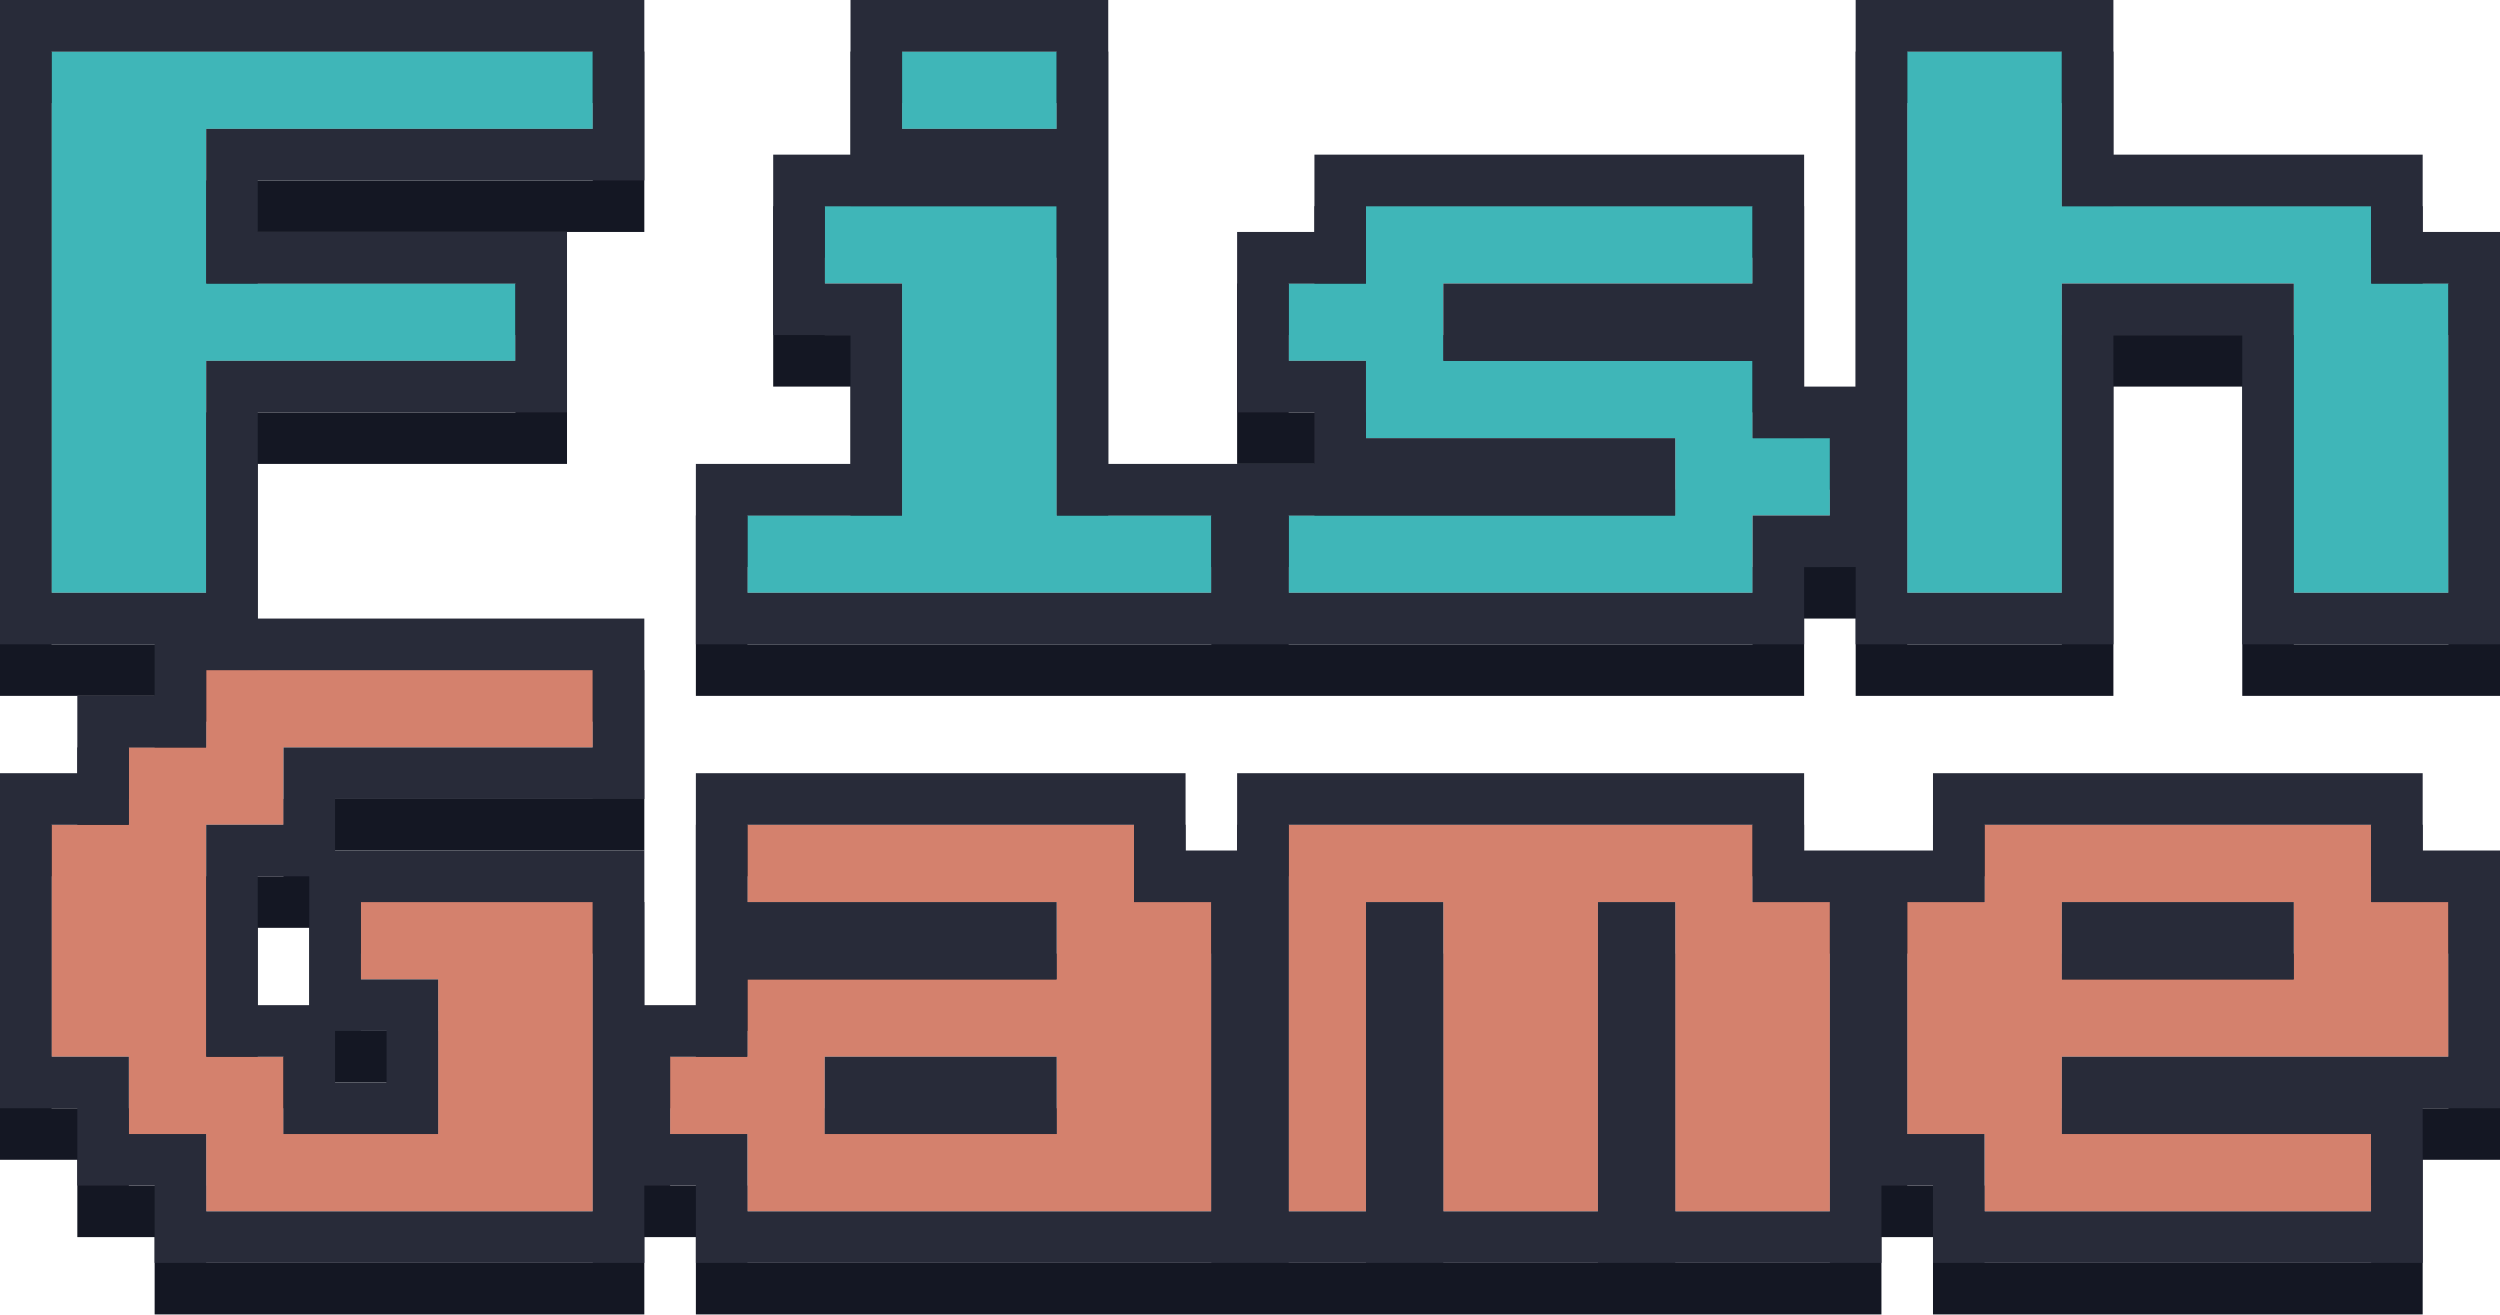
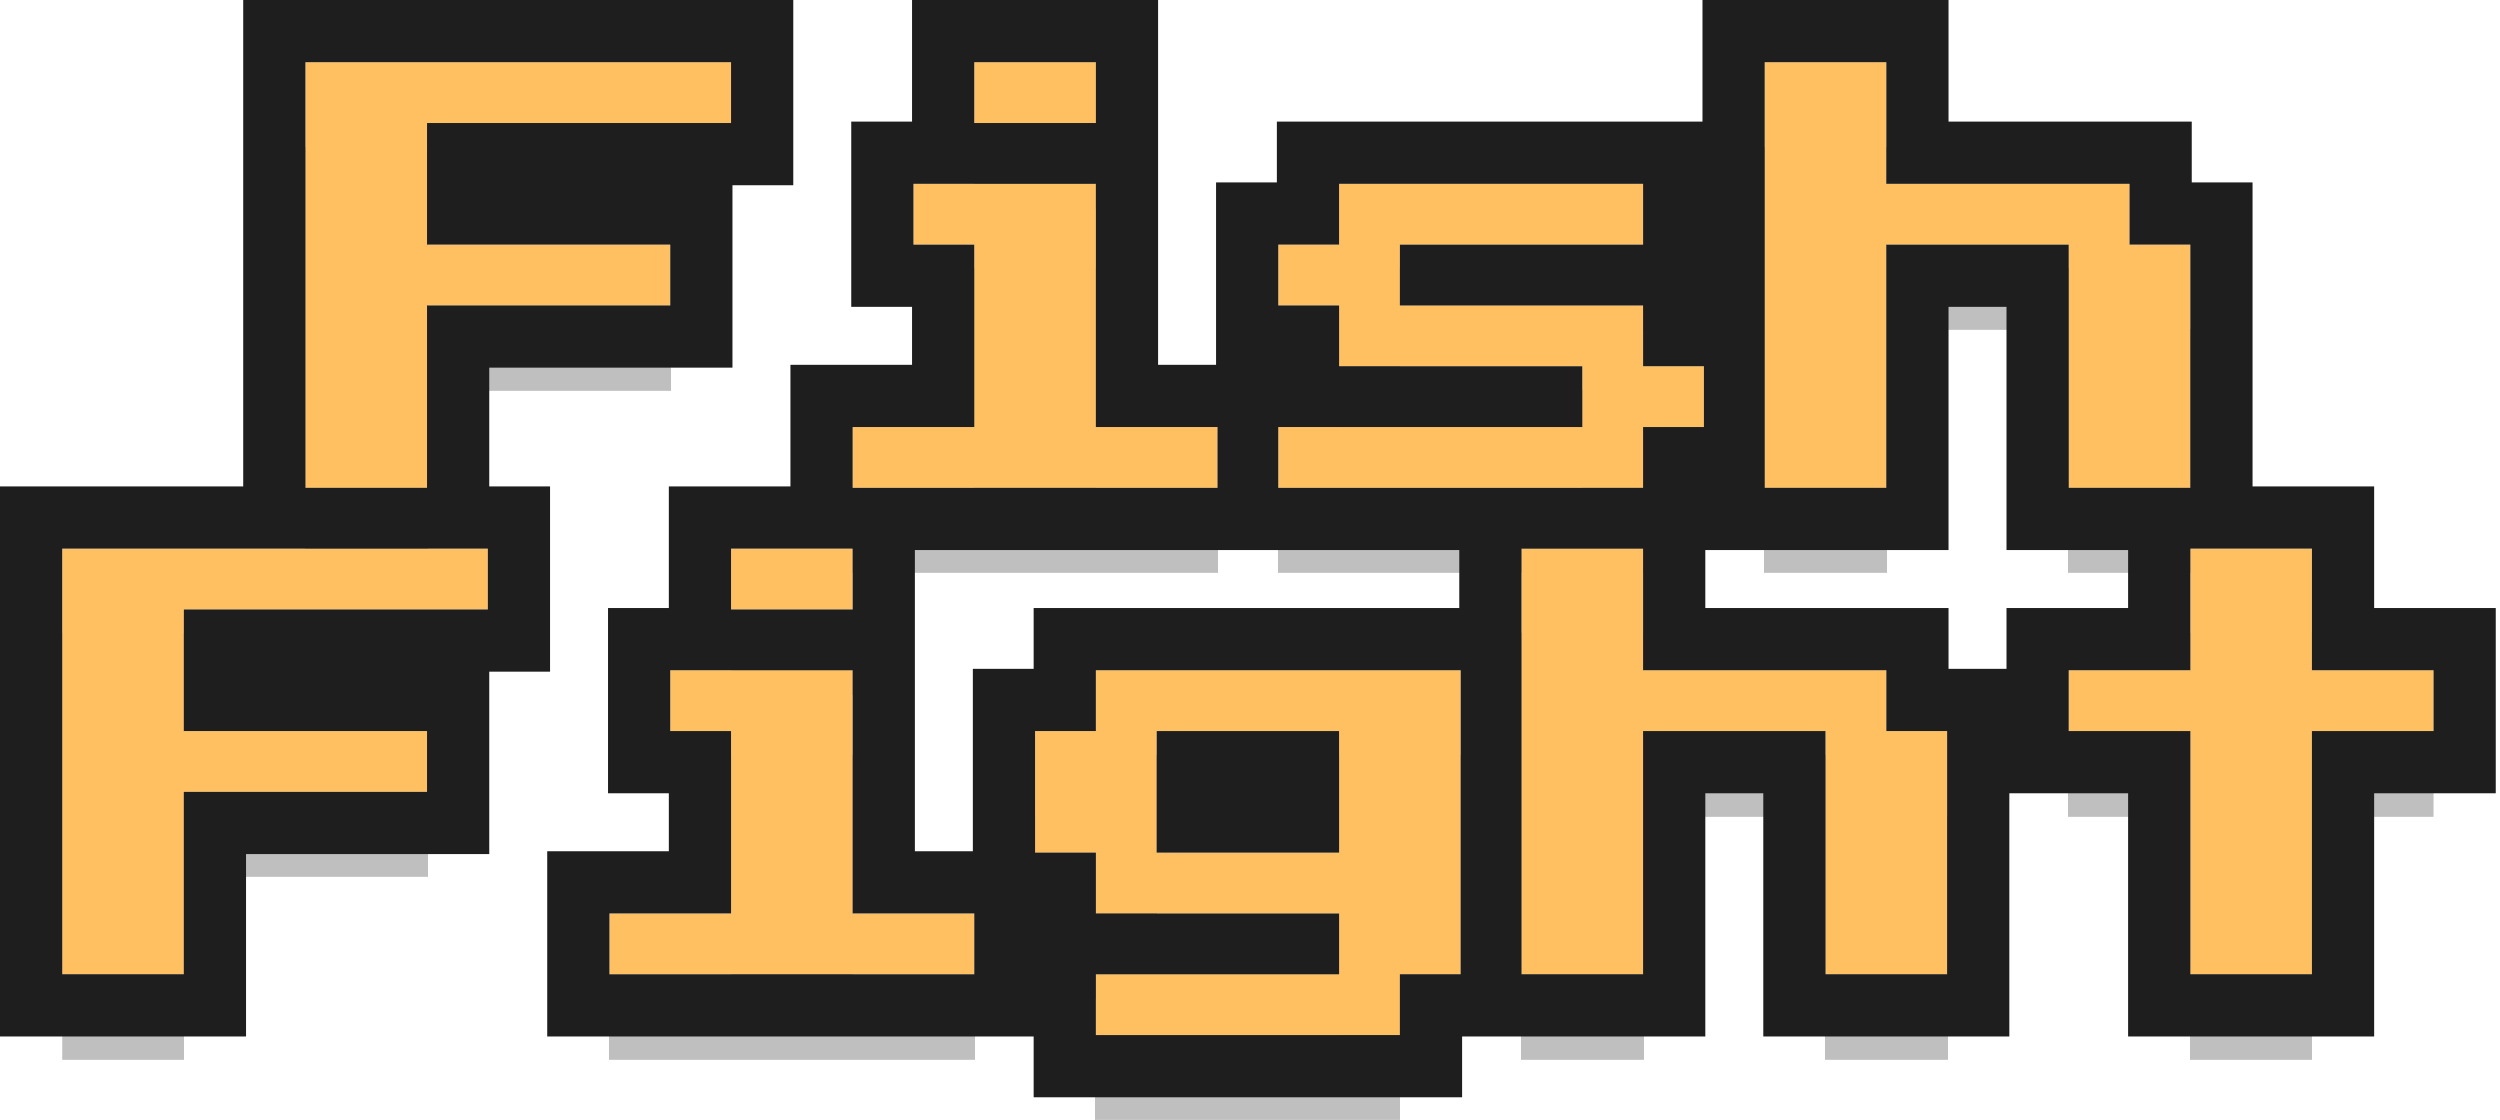
- <svg xmlns="http://www.w3.org/2000/svg" width="388" height="204" viewBox="0 0 388 204" fill="none">
-   <path fill-rule="evenodd" clip-rule="evenodd" d="M0 108V8H100V36H40V44H88V72H40V104H100V132H52V140H100V164H108V128H184V140H192V128H280V140H300V128H376V140H388V180H376V204H300V192H292V204H108V192H100V204H24V192H12V180H0V128H12V116H24V108H0ZM212 148H224V196H248V148H260V196H284V148H272V136H200V196H212V148ZM320 184V172H380V148H368V136H308V148H296V184H308V196H368V184H320ZM164 148V160H116V172H104V184H116V196H188V148H176V136H116V148H164ZM48 144H40V164H48V144ZM52 168V176H60V168H52ZM68 184H44V172H32V136H44V124H92V112H32V124H20V136H8V172H20V184H32V196H92V148H56V160H68V184ZM32 64H80V52H32V28H92V16H8V100H32V64ZM132 32V8H172V80H204V72H192V44H204V32H280V68H288V8H328V32H376V44H388V108H348V60H328V108H288V96H280V108H108V80H132V60H120V32H132ZM140 88H116V100H188V88H164V40H128V52H140V88ZM320 52H356V100H380V52H368V40H320V16H296V100H320V52ZM224 64V52H272V40H212V52H200V64H212V76H260V88H200V100H272V88H284V76H272V64H224ZM128 172V184H164V172H128ZM320 148V160H356V148H320ZM140 28H164V16H140V28Z" fill="#141723" />
-   <path d="M8 92V8H92V20H32V44H80V56H32V92H8Z" fill="url(#paint0_linear)" />
-   <path d="M140 20V8H164V20H140ZM116 92V80H140V44H128V32H164V80H188V92H116Z" fill="url(#paint1_linear)" />
-   <path d="M200 92V80H260V68H212V56H200V44H212V32H272V44H224V56H272V68H284V80H272V92H200Z" fill="url(#paint2_linear)" />
-   <path d="M296 92V8H320V32H368V44H380V92H356V44H320V92H296Z" fill="url(#paint3_linear)" />
-   <path d="M32 188V176H20V164H8V128H20V116H32V104H92V116H44V128H32V164H44V176H68V152H56V140H92V188H32Z" fill="url(#paint4_linear)" />
-   <path d="M116 188V176H104V164H116V152H164V140H116V128H176V140H188V188H116ZM128 176H164V164H128V176Z" fill="url(#paint5_linear)" />
-   <path d="M200 188V128H272V140H284V188H260V140H248V188H224V140H212V188H200Z" fill="url(#paint6_linear)" />
-   <path d="M308 188V176H296V140H308V128H368V140H380V164H320V176H368V188H308ZM320 152H356V140H320V152Z" fill="url(#paint7_linear)" />
-   <path fill-rule="evenodd" clip-rule="evenodd" d="M0 100V0H100V28H40V36H88V64H40V96H100V124H52V132H100V156H108V120H184V132H192V120H280V132H300V120H376V132H388V172H376V196H300V184H292V196H108V184H100V196H24V184H12V172H0V120H12V108H24V100H0ZM212 140H224V188H248V140H260V188H284V140H272V128H200V188H212V140ZM320 176V164H380V140H368V128H308V140H296V176H308V188H368V176H320ZM164 140V152H116V164H104V176H116V188H188V140H176V128H116V140H164ZM48 136H40V156H48V136ZM52 160V168H60V160H52ZM68 176H44V164H32V128H44V116H92V104H32V116H20V128H8V164H20V176H32V188H92V140H56V152H68V176ZM32 56H80V44H32V20H92V8H8V92H32V56ZM132 24V0H172V72H204V64H192V36H204V24H280V60H288V0H328V24H376V36H388V100H348V52H328V100H288V88H280V100H108V72H132V52H120V24H132ZM140 80H116V92H188V80H164V32H128V44H140V80ZM320 44H356V92H380V44H368V32H320V8H296V92H320V44ZM224 56V44H272V32H212V44H200V56H212V68H260V80H200V92H272V80H284V68H272V56H224ZM128 164V176H164V164H128ZM320 140V152H356V140H320ZM140 20H164V8H140V20Z" fill="#282B39" />
+ <svg xmlns="http://www.w3.org/2000/svg" width="442" height="198" viewBox="0 0 442 198" fill="none">
+   <g filter="url(#filter0_d)">
+     <path d="M54 86.25V11H129.25V21.75H75.5V43.25H118.5V54H75.5V86.25H54Z" fill="#FFC061" />
+     <path d="M172.25 21.75V11H193.75V21.75H172.25ZM150.75 86.25V75.5H172.25V43.25H161.5V32.5H193.75V75.5H215.25V86.25H150.75Z" fill="#FFC061" />
+     <path d="M226 86.25V75.5H279.75V64.75H236.75V54H226V43.25H236.75V32.5H290.5V43.25H247.5V54H290.5V64.75H301.25V75.5H290.5V86.25H226Z" fill="#FFC061" />
+     <path d="M312 86.25V11H333.5V32.5H376.5V43.25H387.25V86.25H365.75V43.25H333.5V86.25H312Z" fill="#FFC061" />
+     <path d="M11 172.25V97H86.25V107.75H32.5V129.25H75.5V140H32.5V172.25H11Z" fill="#FFC061" />
+     <path d="M129.25 107.75V97H150.75V107.75H129.25ZM107.75 172.25V161.5H129.25V129.25H118.5V118.5H150.75V161.5H172.25V172.25H107.75Z" fill="#FFC061" />
+     <path d="M193.75 183V172.25H236.75V161.5H193.75V150.75H183V129.25H193.75V118.5H258.25V172.25H247.5V183H193.75ZM204.5 150.75H236.75V129.25H204.5V150.75Z" fill="#FFC061" />
+     <path d="M269 172.25V97H290.5V118.5H333.5V129.25H344.25V172.25H322.75V129.25H290.5V172.25H269Z" fill="#FFC061" />
+     <path d="M387.25 172.25V129.25H365.75V118.5H387.25V97H408.75V118.5H430.25V129.25H408.75V172.25H387.25Z" fill="#FFC061" />
+   </g>
+   <path fill-rule="evenodd" clip-rule="evenodd" d="M43 86H0V183.25H43.5V151H86.5V118.75H97.25V86H86.5V65H129.5V32.75H140.25V0H43V86ZM54 86.25H75.5V54H118.5V43.25H75.5V21.75H129.25V11H54V86.25ZM86.25 97H11V172.25H32.5V140H75.5V129.25H32.5V107.75H86.25V97ZM161.25 21.5H150.5V54.25H161.25V64.5H139.75V86H118.25V107.5H107.5V140.25H118.25V150.5H96.75V183.25H182.75V194H258.5V183.25H301.5V140.25H311.75V183.25H355.25V140.25H376.25V183.25H419.75V140.25H441.25V107.5H419.75V86H398.25V32.25H387.5V21.5H344.5V0H301V21.5H225.75V32.25H215V64.5H204.75V0H161.25V21.5ZM172.25 21.75H193.75V11H172.25V21.75ZM193.75 32.5H161.5V43.25H172.25V75.5H150.75V86.25H215.25V75.5H193.75V32.5ZM161.75 97.25V150.5H172V118.25H182.75V107.5H258V97.25H161.75ZM290.5 97H269V172.25H290.5V129.25H322.75V172.25H344.25V129.25H333.5V118.5H290.5V97ZM301.5 107.5V97.25H344.5V54.25H354.75V97.25H376.25V107.5H354.75V118.25H344.5V107.5H301.5ZM365.75 118.5V129.25H387.25V172.25H408.75V129.25H430.25V118.5H408.75V97H387.25V118.5H365.75ZM387.25 86.25V43.25H376.5V32.5H333.5V11H312V86.25H333.5V43.25H365.75V86.25H387.25ZM290.5 54H247.5V43.25H290.5V32.5H236.75V43.25H226V54H236.75V64.75H279.75V75.5H226V86.25H290.5V75.5H301.25V64.75H290.5V54ZM193.75 118.5V129.25H183V150.75H193.75V161.5H236.75V172.25H193.75V183H247.5V172.25H258.25V118.5H193.75ZM236.75 129.25H204.5V150.75H236.75V129.25ZM172.25 161.5H150.75V118.5H118.5V129.25H129.25V161.5H107.75V172.25H172.25V161.5ZM129.25 107.75H150.75V97H129.25V107.75Z" fill="#1E1E1E" />
  <defs>
-     <linearGradient id="paint0_linear" x1="200" y1="104" x2="200" y2="99" gradientUnits="userSpaceOnUse">
-       <stop stop-color="#D4816D" />
-       <stop offset="1" stop-color="#3FB6B8" />
-     </linearGradient>
-     <linearGradient id="paint1_linear" x1="200" y1="104" x2="200" y2="99" gradientUnits="userSpaceOnUse">
-       <stop stop-color="#D4816D" />
-       <stop offset="1" stop-color="#3FB6B8" />
-     </linearGradient>
-     <linearGradient id="paint2_linear" x1="200" y1="104" x2="200" y2="99" gradientUnits="userSpaceOnUse">
-       <stop stop-color="#D4816D" />
-       <stop offset="1" stop-color="#3FB6B8" />
-     </linearGradient>
-     <linearGradient id="paint3_linear" x1="200" y1="104" x2="200" y2="99" gradientUnits="userSpaceOnUse">
-       <stop stop-color="#D4816D" />
-       <stop offset="1" stop-color="#3FB6B8" />
-     </linearGradient>
-     <linearGradient id="paint4_linear" x1="200" y1="104" x2="200" y2="99" gradientUnits="userSpaceOnUse">
-       <stop stop-color="#D4816D" />
-       <stop offset="1" stop-color="#3FB6B8" />
-     </linearGradient>
-     <linearGradient id="paint5_linear" x1="200" y1="104" x2="200" y2="99" gradientUnits="userSpaceOnUse">
-       <stop stop-color="#D4816D" />
-       <stop offset="1" stop-color="#3FB6B8" />
-     </linearGradient>
-     <linearGradient id="paint6_linear" x1="200" y1="104" x2="200" y2="99" gradientUnits="userSpaceOnUse">
-       <stop stop-color="#D4816D" />
-       <stop offset="1" stop-color="#3FB6B8" />
-     </linearGradient>
-     <linearGradient id="paint7_linear" x1="200" y1="104" x2="200" y2="99" gradientUnits="userSpaceOnUse">
-       <stop stop-color="#D4816D" />
-       <stop offset="1" stop-color="#3FB6B8" />
-     </linearGradient>
+     <filter id="filter0_d" x="11" y="11" width="419.25" height="187" filterUnits="userSpaceOnUse" color-interpolation-filters="sRGB">
+       <feFlood flood-opacity="0" result="BackgroundImageFix" />
+       <feColorMatrix in="SourceAlpha" type="matrix" values="0 0 0 0 0 0 0 0 0 0 0 0 0 0 0 0 0 0 127 0" result="hardAlpha" />
+       <feOffset dy="15" />
+       <feColorMatrix type="matrix" values="0 0 0 0 0 0 0 0 0 0 0 0 0 0 0 0 0 0 0.25 0" />
+       <feBlend mode="normal" in2="BackgroundImageFix" result="effect1_dropShadow" />
+       <feBlend mode="normal" in="SourceGraphic" in2="effect1_dropShadow" result="shape" />
+     </filter>
  </defs>
</svg>
